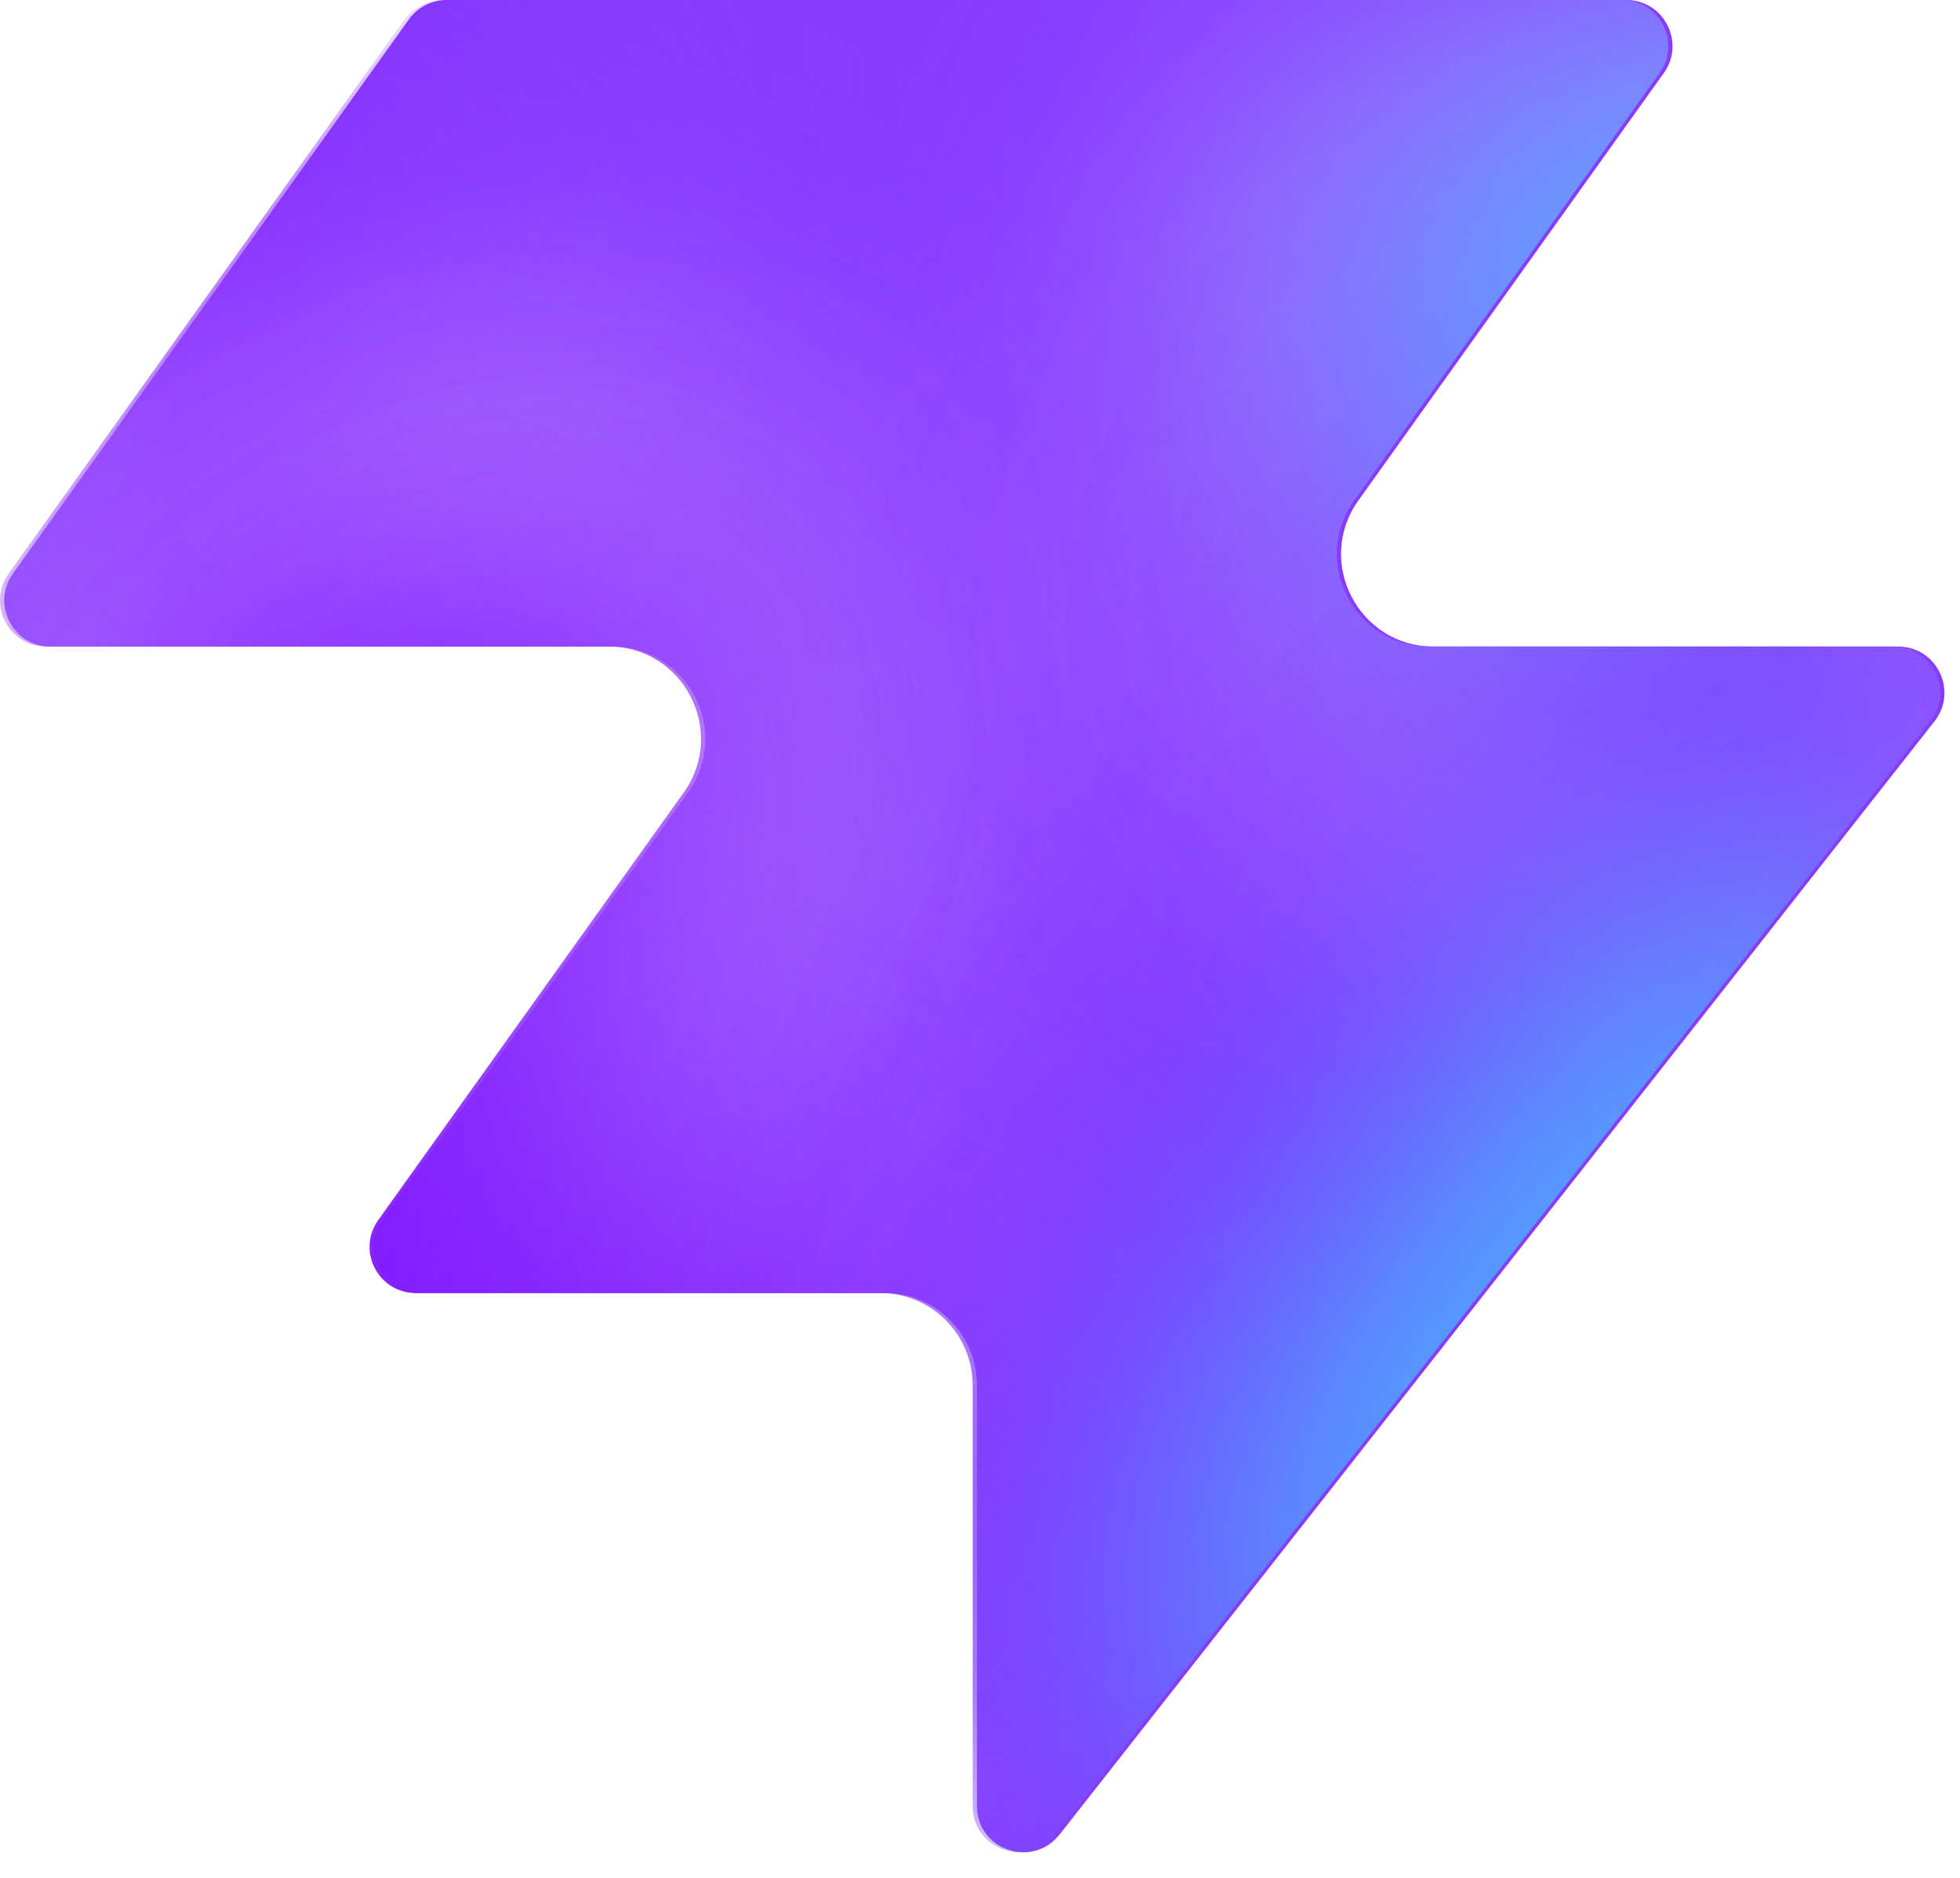
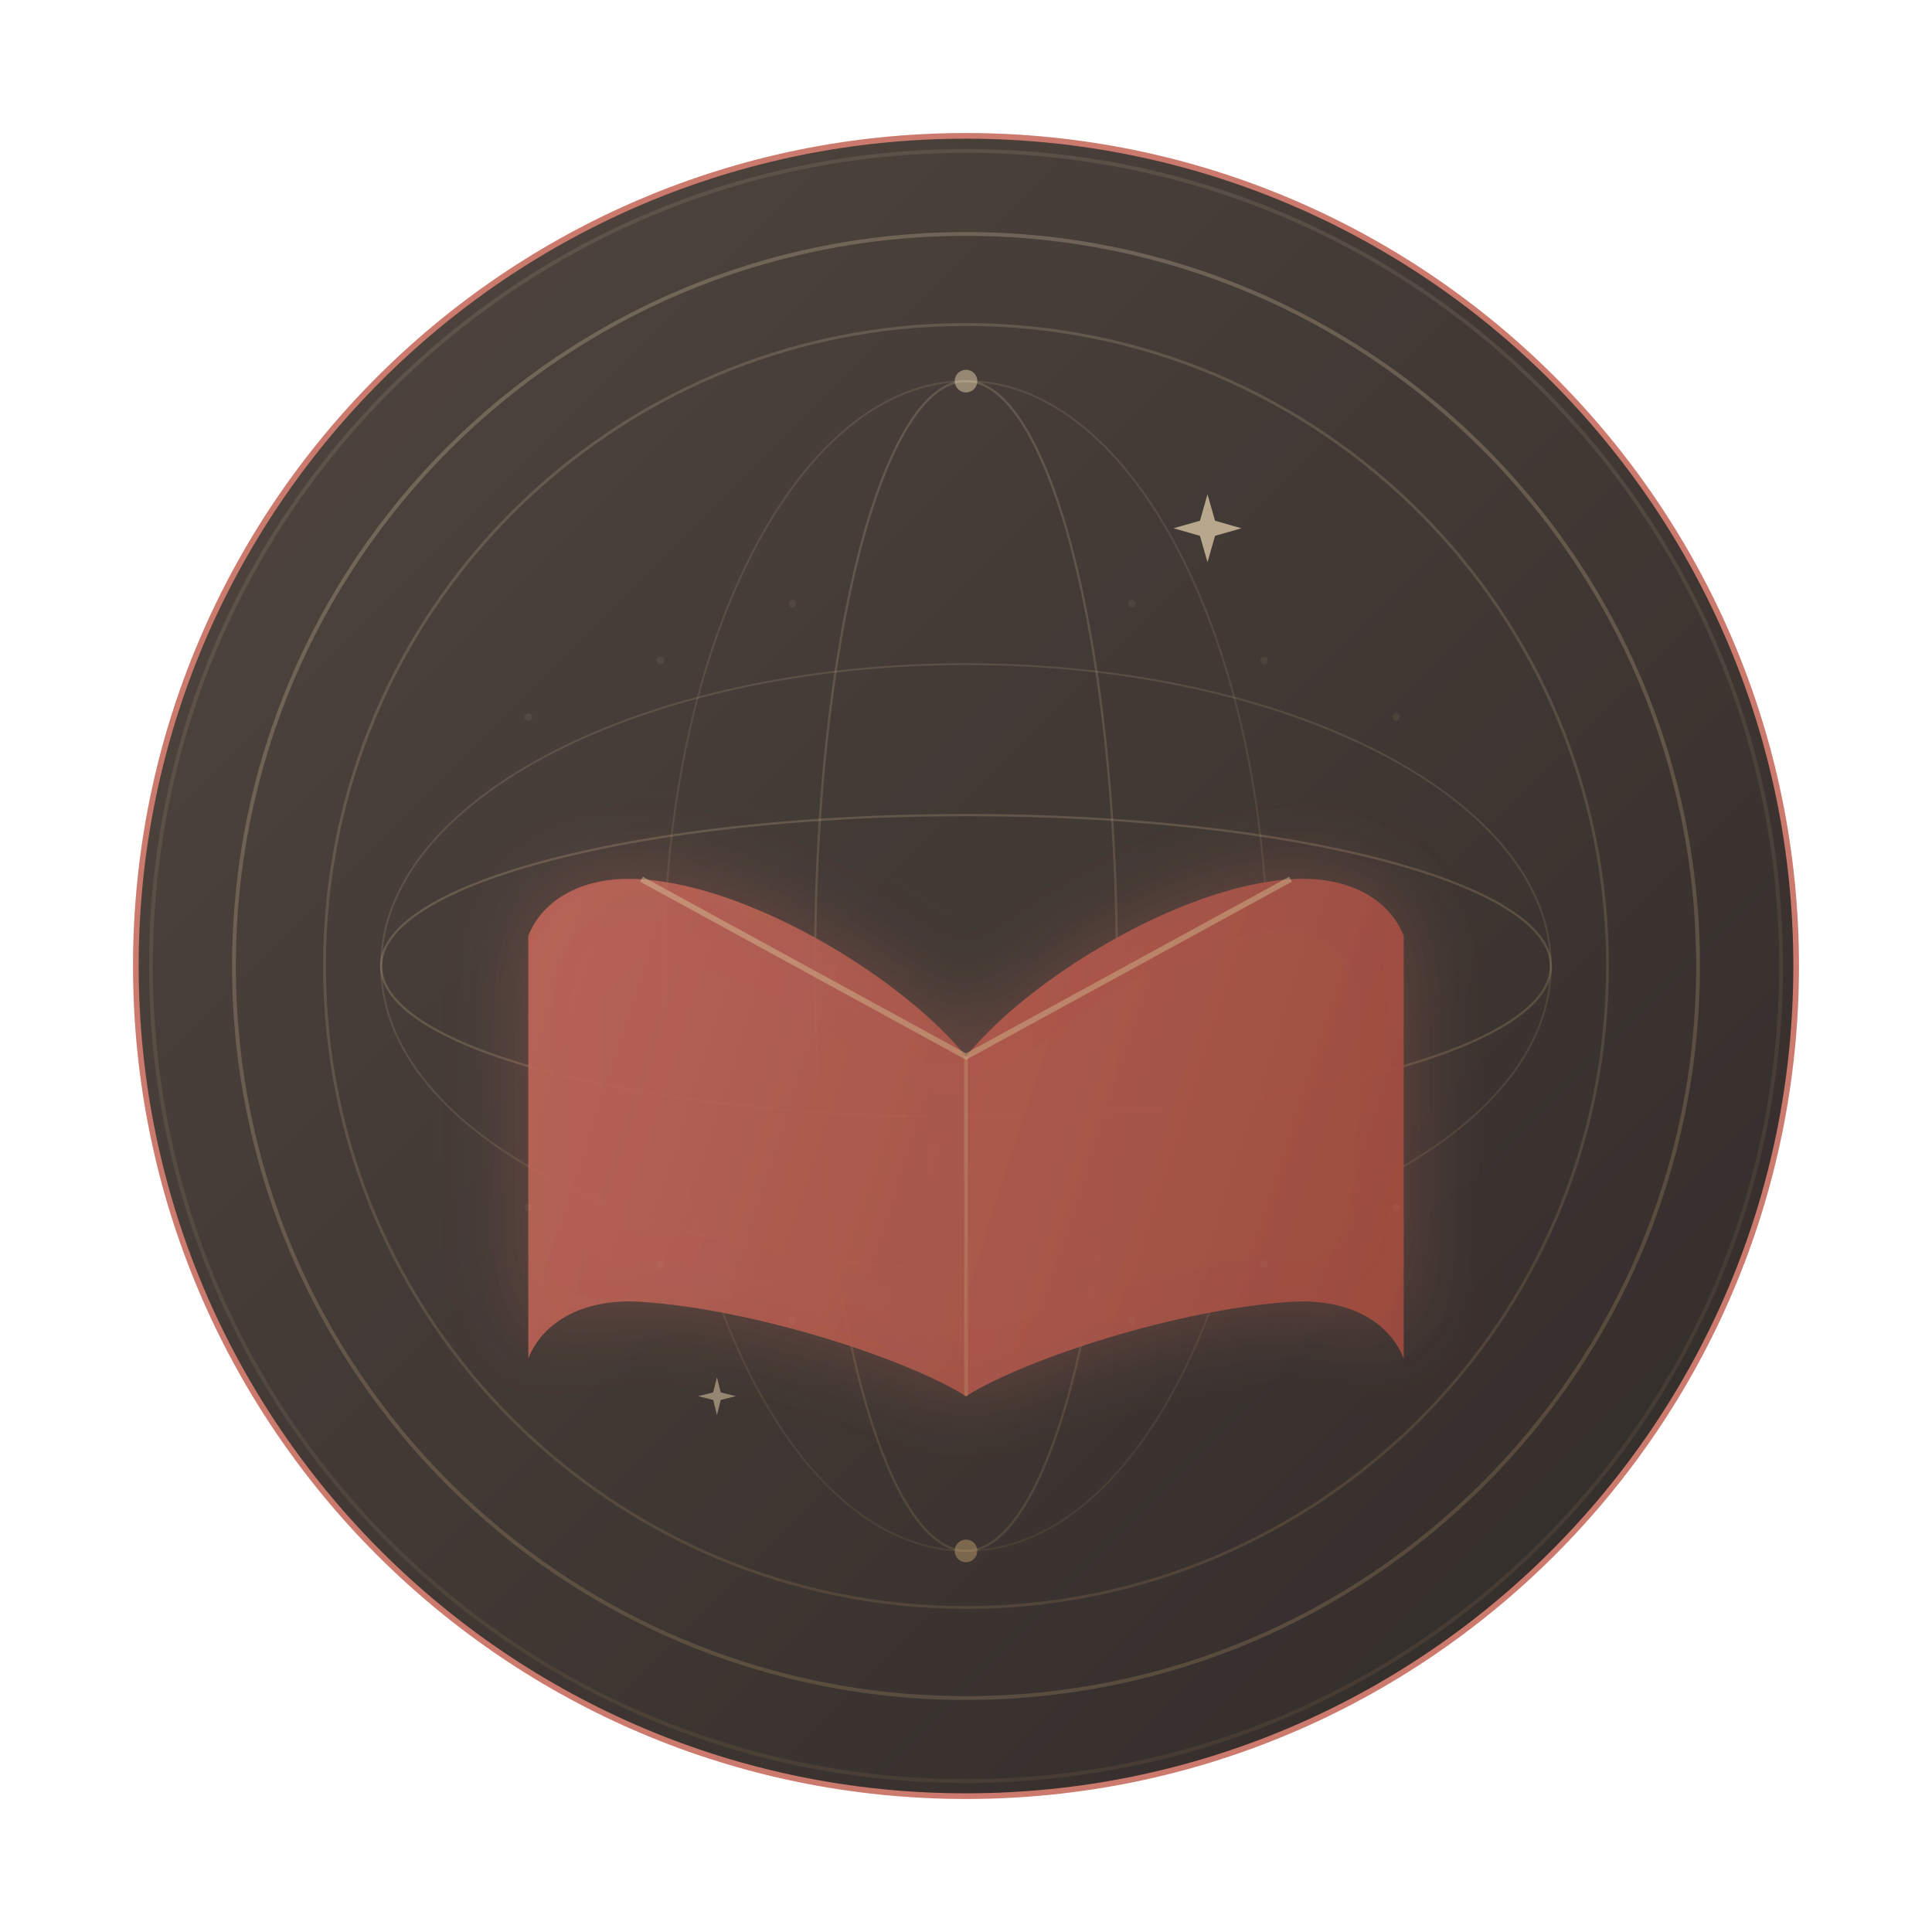
- <svg xmlns="http://www.w3.org/2000/svg" width="48" height="46" fill="none" viewBox="0 0 48 46">
-   <path fill="#863bff" d="M25.946 44.938c-.664.845-2.021.375-2.021-.698V33.937a2.26 2.26 0 0 0-2.262-2.262H10.287c-.92 0-1.456-1.04-.92-1.788l7.48-10.471c1.07-1.497 0-3.578-1.842-3.578H1.237c-.92 0-1.456-1.04-.92-1.788L10.013.474c.214-.297.556-.474.92-.474h28.894c.92 0 1.456 1.04.92 1.788l-7.48 10.471c-1.07 1.498 0 3.579 1.842 3.579h11.377c.943 0 1.473 1.088.89 1.83L25.947 44.94z" style="fill:#863bff;fill:color(display-p3 .525 .23 1);fill-opacity:1" />
-   <mask id="a" width="48" height="46" x="0" y="0" maskUnits="userSpaceOnUse" style="mask-type:alpha">
-     <path fill="#000" d="M25.842 44.938c-.664.844-2.021.375-2.021-.698V33.937a2.26 2.26 0 0 0-2.262-2.262H10.183c-.92 0-1.456-1.04-.92-1.788l7.48-10.471c1.07-1.498 0-3.579-1.842-3.579H1.133c-.92 0-1.456-1.04-.92-1.787L9.91.473c.214-.297.556-.474.92-.474h28.894c.92 0 1.456 1.04.92 1.788l-7.48 10.471c-1.07 1.498 0 3.578 1.842 3.578h11.377c.943 0 1.473 1.088.89 1.832L25.843 44.94z" style="fill:#000;fill-opacity:1" />
-   </mask>
-   <g mask="url(#a)">
-     <g filter="url(#b)">
-       <ellipse cx="5.508" cy="14.704" fill="#ede6ff" rx="5.508" ry="14.704" style="fill:#ede6ff;fill:color(display-p3 .927 .903 1);fill-opacity:1" transform="matrix(.00324 1 1 -.00324 -4.47 31.516)" />
-     </g>
-     <g filter="url(#c)">
-       <ellipse cx="10.399" cy="29.851" fill="#ede6ff" rx="10.399" ry="29.851" style="fill:#ede6ff;fill:color(display-p3 .927 .903 1);fill-opacity:1" transform="matrix(.00324 1 1 -.00324 -39.328 7.883)" />
-     </g>
-     <g filter="url(#d)">
-       <ellipse cx="5.508" cy="30.487" fill="#7e14ff" rx="5.508" ry="30.487" style="fill:#7e14ff;fill:color(display-p3 .492 .077 1);fill-opacity:1" transform="rotate(89.814 -25.913 -14.639)scale(1 -1)" />
-     </g>
-     <g filter="url(#e)">
-       <ellipse cx="5.508" cy="30.599" fill="#7e14ff" rx="5.508" ry="30.599" style="fill:#7e14ff;fill:color(display-p3 .492 .077 1);fill-opacity:1" transform="rotate(89.814 -32.644 -3.334)scale(1 -1)" />
-     </g>
-     <g filter="url(#f)">
-       <ellipse cx="5.508" cy="30.599" fill="#7e14ff" rx="5.508" ry="30.599" style="fill:#7e14ff;fill:color(display-p3 .492 .077 1);fill-opacity:1" transform="matrix(.00324 1 1 -.00324 -34.34 30.47)" />
-     </g>
-     <g filter="url(#g)">
-       <ellipse cx="14.072" cy="22.078" fill="#ede6ff" rx="14.072" ry="22.078" style="fill:#ede6ff;fill:color(display-p3 .927 .903 1);fill-opacity:1" transform="rotate(93.35 24.506 48.493)scale(-1 1)" />
-     </g>
-     <g filter="url(#h)">
-       <ellipse cx="3.47" cy="21.501" fill="#7e14ff" rx="3.47" ry="21.501" style="fill:#7e14ff;fill:color(display-p3 .492 .077 1);fill-opacity:1" transform="rotate(89.009 28.708 47.59)scale(-1 1)" />
-     </g>
-     <g filter="url(#i)">
-       <ellipse cx="3.47" cy="21.501" fill="#7e14ff" rx="3.47" ry="21.501" style="fill:#7e14ff;fill:color(display-p3 .492 .077 1);fill-opacity:1" transform="rotate(89.009 28.708 47.59)scale(-1 1)" />
-     </g>
-     <g filter="url(#j)">
-       <ellipse cx=".387" cy="8.972" fill="#7e14ff" rx="4.407" ry="29.108" style="fill:#7e14ff;fill:color(display-p3 .492 .077 1);fill-opacity:1" transform="rotate(39.51 .387 8.972)" />
-     </g>
-     <g filter="url(#k)">
-       <ellipse cx="47.523" cy="-6.092" fill="#7e14ff" rx="4.407" ry="29.108" style="fill:#7e14ff;fill:color(display-p3 .492 .077 1);fill-opacity:1" transform="rotate(37.892 47.523 -6.092)" />
-     </g>
-     <g filter="url(#l)">
-       <ellipse cx="41.412" cy="6.333" fill="#47bfff" rx="5.971" ry="9.665" style="fill:#47bfff;fill:color(display-p3 .28 .748 1);fill-opacity:1" transform="rotate(37.892 41.412 6.333)" />
-     </g>
-     <g filter="url(#m)">
-       <ellipse cx="-1.879" cy="38.332" fill="#7e14ff" rx="4.407" ry="29.108" style="fill:#7e14ff;fill:color(display-p3 .492 .077 1);fill-opacity:1" transform="rotate(37.892 -1.88 38.332)" />
-     </g>
-     <g filter="url(#n)">
-       <ellipse cx="-1.879" cy="38.332" fill="#7e14ff" rx="4.407" ry="29.108" style="fill:#7e14ff;fill:color(display-p3 .492 .077 1);fill-opacity:1" transform="rotate(37.892 -1.88 38.332)" />
-     </g>
-     <g filter="url(#o)">
-       <ellipse cx="35.651" cy="29.907" fill="#7e14ff" rx="4.407" ry="29.108" style="fill:#7e14ff;fill:color(display-p3 .492 .077 1);fill-opacity:1" transform="rotate(37.892 35.651 29.907)" />
-     </g>
-     <g filter="url(#p)">
-       <ellipse cx="38.418" cy="32.4" fill="#47bfff" rx="5.971" ry="15.297" style="fill:#47bfff;fill:color(display-p3 .28 .748 1);fill-opacity:1" transform="rotate(37.892 38.418 32.4)" />
-     </g>
-   </g>
+ <svg xmlns="http://www.w3.org/2000/svg" width="1024" height="1024" viewBox="0 0 1024 1024" fill="none">
  <defs>
-     <filter id="b" width="60.045" height="41.654" x="-19.77" y="16.149" color-interpolation-filters="sRGB" filterUnits="userSpaceOnUse">
-       <feFlood flood-opacity="0" result="BackgroundImageFix" />
-       <feBlend in="SourceGraphic" in2="BackgroundImageFix" result="shape" />
-       <feGaussianBlur result="effect1_foregroundBlur_2002_17158" stdDeviation="7.659" />
+     <linearGradient id="bg" x1="160" y1="160" x2="864" y2="864" gradientUnits="userSpaceOnUse">
+       <stop offset="0" stop-color="#3A2F28" />
+       <stop offset="1" stop-color="#1E1714" />
+     </linearGradient>
+     <linearGradient id="accent" x1="200" y1="400" x2="820" y2="600" gradientUnits="userSpaceOnUse">
+       <stop offset="0" stop-color="#C76B5E" />
+       <stop offset="1" stop-color="#9B4A3E" />
+     </linearGradient>
+     <linearGradient id="gold" x1="400" y1="200" x2="600" y2="800" gradientUnits="userSpaceOnUse">
+       <stop offset="0" stop-color="#E8D5B0" />
+       <stop offset="1" stop-color="#BA9A6A" />
+     </linearGradient>
+     <filter id="glow" x="-30%" y="-30%" width="160%" height="160%">
+       <feDropShadow dx="0" dy="0" stdDeviation="24" flood-color="#C76B5E" flood-opacity="0.35" />
    </filter>
-     <filter id="c" width="90.34" height="51.437" x="-54.613" y="-7.533" color-interpolation-filters="sRGB" filterUnits="userSpaceOnUse">
-       <feFlood flood-opacity="0" result="BackgroundImageFix" />
-       <feBlend in="SourceGraphic" in2="BackgroundImageFix" result="shape" />
-       <feGaussianBlur result="effect1_foregroundBlur_2002_17158" stdDeviation="7.659" />
-     </filter>
-     <filter id="d" width="79.355" height="29.4" x="-49.64" y="2.03" color-interpolation-filters="sRGB" filterUnits="userSpaceOnUse">
-       <feFlood flood-opacity="0" result="BackgroundImageFix" />
-       <feBlend in="SourceGraphic" in2="BackgroundImageFix" result="shape" />
-       <feGaussianBlur result="effect1_foregroundBlur_2002_17158" stdDeviation="4.596" />
-     </filter>
-     <filter id="e" width="79.579" height="29.4" x="-45.045" y="20.029" color-interpolation-filters="sRGB" filterUnits="userSpaceOnUse">
-       <feFlood flood-opacity="0" result="BackgroundImageFix" />
-       <feBlend in="SourceGraphic" in2="BackgroundImageFix" result="shape" />
-       <feGaussianBlur result="effect1_foregroundBlur_2002_17158" stdDeviation="4.596" />
-     </filter>
-     <filter id="f" width="79.579" height="29.4" x="-43.513" y="21.178" color-interpolation-filters="sRGB" filterUnits="userSpaceOnUse">
-       <feFlood flood-opacity="0" result="BackgroundImageFix" />
-       <feBlend in="SourceGraphic" in2="BackgroundImageFix" result="shape" />
-       <feGaussianBlur result="effect1_foregroundBlur_2002_17158" stdDeviation="4.596" />
-     </filter>
-     <filter id="g" width="74.749" height="58.852" x="15.756" y="-17.901" color-interpolation-filters="sRGB" filterUnits="userSpaceOnUse">
-       <feFlood flood-opacity="0" result="BackgroundImageFix" />
-       <feBlend in="SourceGraphic" in2="BackgroundImageFix" result="shape" />
-       <feGaussianBlur result="effect1_foregroundBlur_2002_17158" stdDeviation="7.659" />
-     </filter>
-     <filter id="h" width="61.377" height="25.362" x="23.548" y="2.284" color-interpolation-filters="sRGB" filterUnits="userSpaceOnUse">
-       <feFlood flood-opacity="0" result="BackgroundImageFix" />
-       <feBlend in="SourceGraphic" in2="BackgroundImageFix" result="shape" />
-       <feGaussianBlur result="effect1_foregroundBlur_2002_17158" stdDeviation="4.596" />
-     </filter>
-     <filter id="i" width="61.377" height="25.362" x="23.548" y="2.284" color-interpolation-filters="sRGB" filterUnits="userSpaceOnUse">
-       <feFlood flood-opacity="0" result="BackgroundImageFix" />
-       <feBlend in="SourceGraphic" in2="BackgroundImageFix" result="shape" />
-       <feGaussianBlur result="effect1_foregroundBlur_2002_17158" stdDeviation="4.596" />
-     </filter>
-     <filter id="j" width="56.045" height="63.649" x="-27.636" y="-22.853" color-interpolation-filters="sRGB" filterUnits="userSpaceOnUse">
-       <feFlood flood-opacity="0" result="BackgroundImageFix" />
-       <feBlend in="SourceGraphic" in2="BackgroundImageFix" result="shape" />
-       <feGaussianBlur result="effect1_foregroundBlur_2002_17158" stdDeviation="4.596" />
-     </filter>
-     <filter id="k" width="54.814" height="64.646" x="20.116" y="-38.415" color-interpolation-filters="sRGB" filterUnits="userSpaceOnUse">
-       <feFlood flood-opacity="0" result="BackgroundImageFix" />
-       <feBlend in="SourceGraphic" in2="BackgroundImageFix" result="shape" />
-       <feGaussianBlur result="effect1_foregroundBlur_2002_17158" stdDeviation="4.596" />
-     </filter>
-     <filter id="l" width="33.541" height="35.313" x="24.641" y="-11.323" color-interpolation-filters="sRGB" filterUnits="userSpaceOnUse">
-       <feFlood flood-opacity="0" result="BackgroundImageFix" />
-       <feBlend in="SourceGraphic" in2="BackgroundImageFix" result="shape" />
-       <feGaussianBlur result="effect1_foregroundBlur_2002_17158" stdDeviation="4.596" />
-     </filter>
-     <filter id="m" width="54.814" height="64.646" x="-29.286" y="6.009" color-interpolation-filters="sRGB" filterUnits="userSpaceOnUse">
-       <feFlood flood-opacity="0" result="BackgroundImageFix" />
-       <feBlend in="SourceGraphic" in2="BackgroundImageFix" result="shape" />
-       <feGaussianBlur result="effect1_foregroundBlur_2002_17158" stdDeviation="4.596" />
-     </filter>
-     <filter id="n" width="54.814" height="64.646" x="-29.286" y="6.009" color-interpolation-filters="sRGB" filterUnits="userSpaceOnUse">
-       <feFlood flood-opacity="0" result="BackgroundImageFix" />
-       <feBlend in="SourceGraphic" in2="BackgroundImageFix" result="shape" />
-       <feGaussianBlur result="effect1_foregroundBlur_2002_17158" stdDeviation="4.596" />
-     </filter>
-     <filter id="o" width="54.814" height="64.646" x="8.244" y="-2.416" color-interpolation-filters="sRGB" filterUnits="userSpaceOnUse">
-       <feFlood flood-opacity="0" result="BackgroundImageFix" />
-       <feBlend in="SourceGraphic" in2="BackgroundImageFix" result="shape" />
-       <feGaussianBlur result="effect1_foregroundBlur_2002_17158" stdDeviation="4.596" />
-     </filter>
-     <filter id="p" width="39.409" height="43.623" x="18.713" y="10.588" color-interpolation-filters="sRGB" filterUnits="userSpaceOnUse">
-       <feFlood flood-opacity="0" result="BackgroundImageFix" />
-       <feBlend in="SourceGraphic" in2="BackgroundImageFix" result="shape" />
-       <feGaussianBlur result="effect1_foregroundBlur_2002_17158" stdDeviation="4.596" />
+     <filter id="softGlow" x="-20%" y="-20%" width="140%" height="140%">
+       <feDropShadow dx="0" dy="0" stdDeviation="12" flood-color="#E8D5B0" flood-opacity="0.2" />
    </filter>
  </defs>
+   <circle cx="512" cy="512" r="440" fill="url(#bg)" stroke="#C76B5E" stroke-width="3" opacity="0.9" />
+   <circle cx="512" cy="512" r="388" fill="none" stroke="url(#gold)" stroke-width="2" opacity="0.25" />
+   <circle cx="512" cy="512" r="340" fill="none" stroke="url(#gold)" stroke-width="1.5" opacity="0.18" />
+   <ellipse cx="512" cy="512" rx="310" ry="80" fill="none" stroke="url(#gold)" stroke-width="1.2" opacity="0.22" />
+   <ellipse cx="512" cy="512" rx="310" ry="160" fill="none" stroke="url(#gold)" stroke-width="1" opacity="0.15" />
+   <ellipse cx="512" cy="512" rx="80" ry="310" fill="none" stroke="url(#gold)" stroke-width="1.2" opacity="0.18" />
+   <ellipse cx="512" cy="512" rx="160" ry="310" fill="none" stroke="url(#gold)" stroke-width="1" opacity="0.12" />
+   <circle cx="512" cy="202" r="6" fill="url(#gold)" opacity="0.5" />
+   <circle cx="512" cy="822" r="6" fill="url(#gold)" opacity="0.5" />
+   <g filter="url(#glow)">
+     <path d="M512 560              C480 520 400 470 340 466              C310 464 288 476 280 496              L280 720              C288 700 310 688 340 690              C400 694 480 720 512 740Z" fill="url(#accent)" opacity="0.9" />
+     <path d="M512 560              C544 520 624 470 684 466              C714 464 736 476 744 496              L744 720              C736 700 714 688 684 690              C624 694 544 720 512 740Z" fill="url(#accent)" opacity="0.95" />
+     <line x1="512" y1="560" x2="512" y2="740" stroke="url(#gold)" stroke-width="2" opacity="0.3" />
+   </g>
+   <path d="M340 466 L512 560 L684 466" fill="none" stroke="url(#gold)" stroke-width="3" opacity="0.5" />
+   <g transform="translate(640 280)" opacity="0.7">
+     <path d="M0 -18 L4 -4 L18 0 L4 4 L0 18 L-4 4 L-18 0 L-4 -4Z" fill="url(#gold)" />
+   </g>
+   <g transform="translate(380 740)" opacity="0.5">
+     <path d="M0 -10 L2 -2 L10 0 L2 2 L0 10 L-2 2 L-10 0 L-2 -2Z" fill="url(#gold)" />
+   </g>
+   <g fill="url(#gold)" opacity="0.08">
+     <circle cx="280" cy="380" r="2" />
+     <circle cx="350" cy="350" r="2" />
+     <circle cx="420" cy="320" r="2" />
+     <circle cx="600" cy="320" r="2" />
+     <circle cx="670" cy="350" r="2" />
+     <circle cx="740" cy="380" r="2" />
+     <circle cx="280" cy="640" r="2" />
+     <circle cx="350" cy="670" r="2" />
+     <circle cx="420" cy="700" r="2" />
+     <circle cx="600" cy="700" r="2" />
+     <circle cx="670" cy="670" r="2" />
+     <circle cx="740" cy="640" r="2" />
+   </g>
+   <circle cx="512" cy="512" r="432" fill="none" stroke="url(#gold)" stroke-width="2" opacity="0.12" />
</svg>
